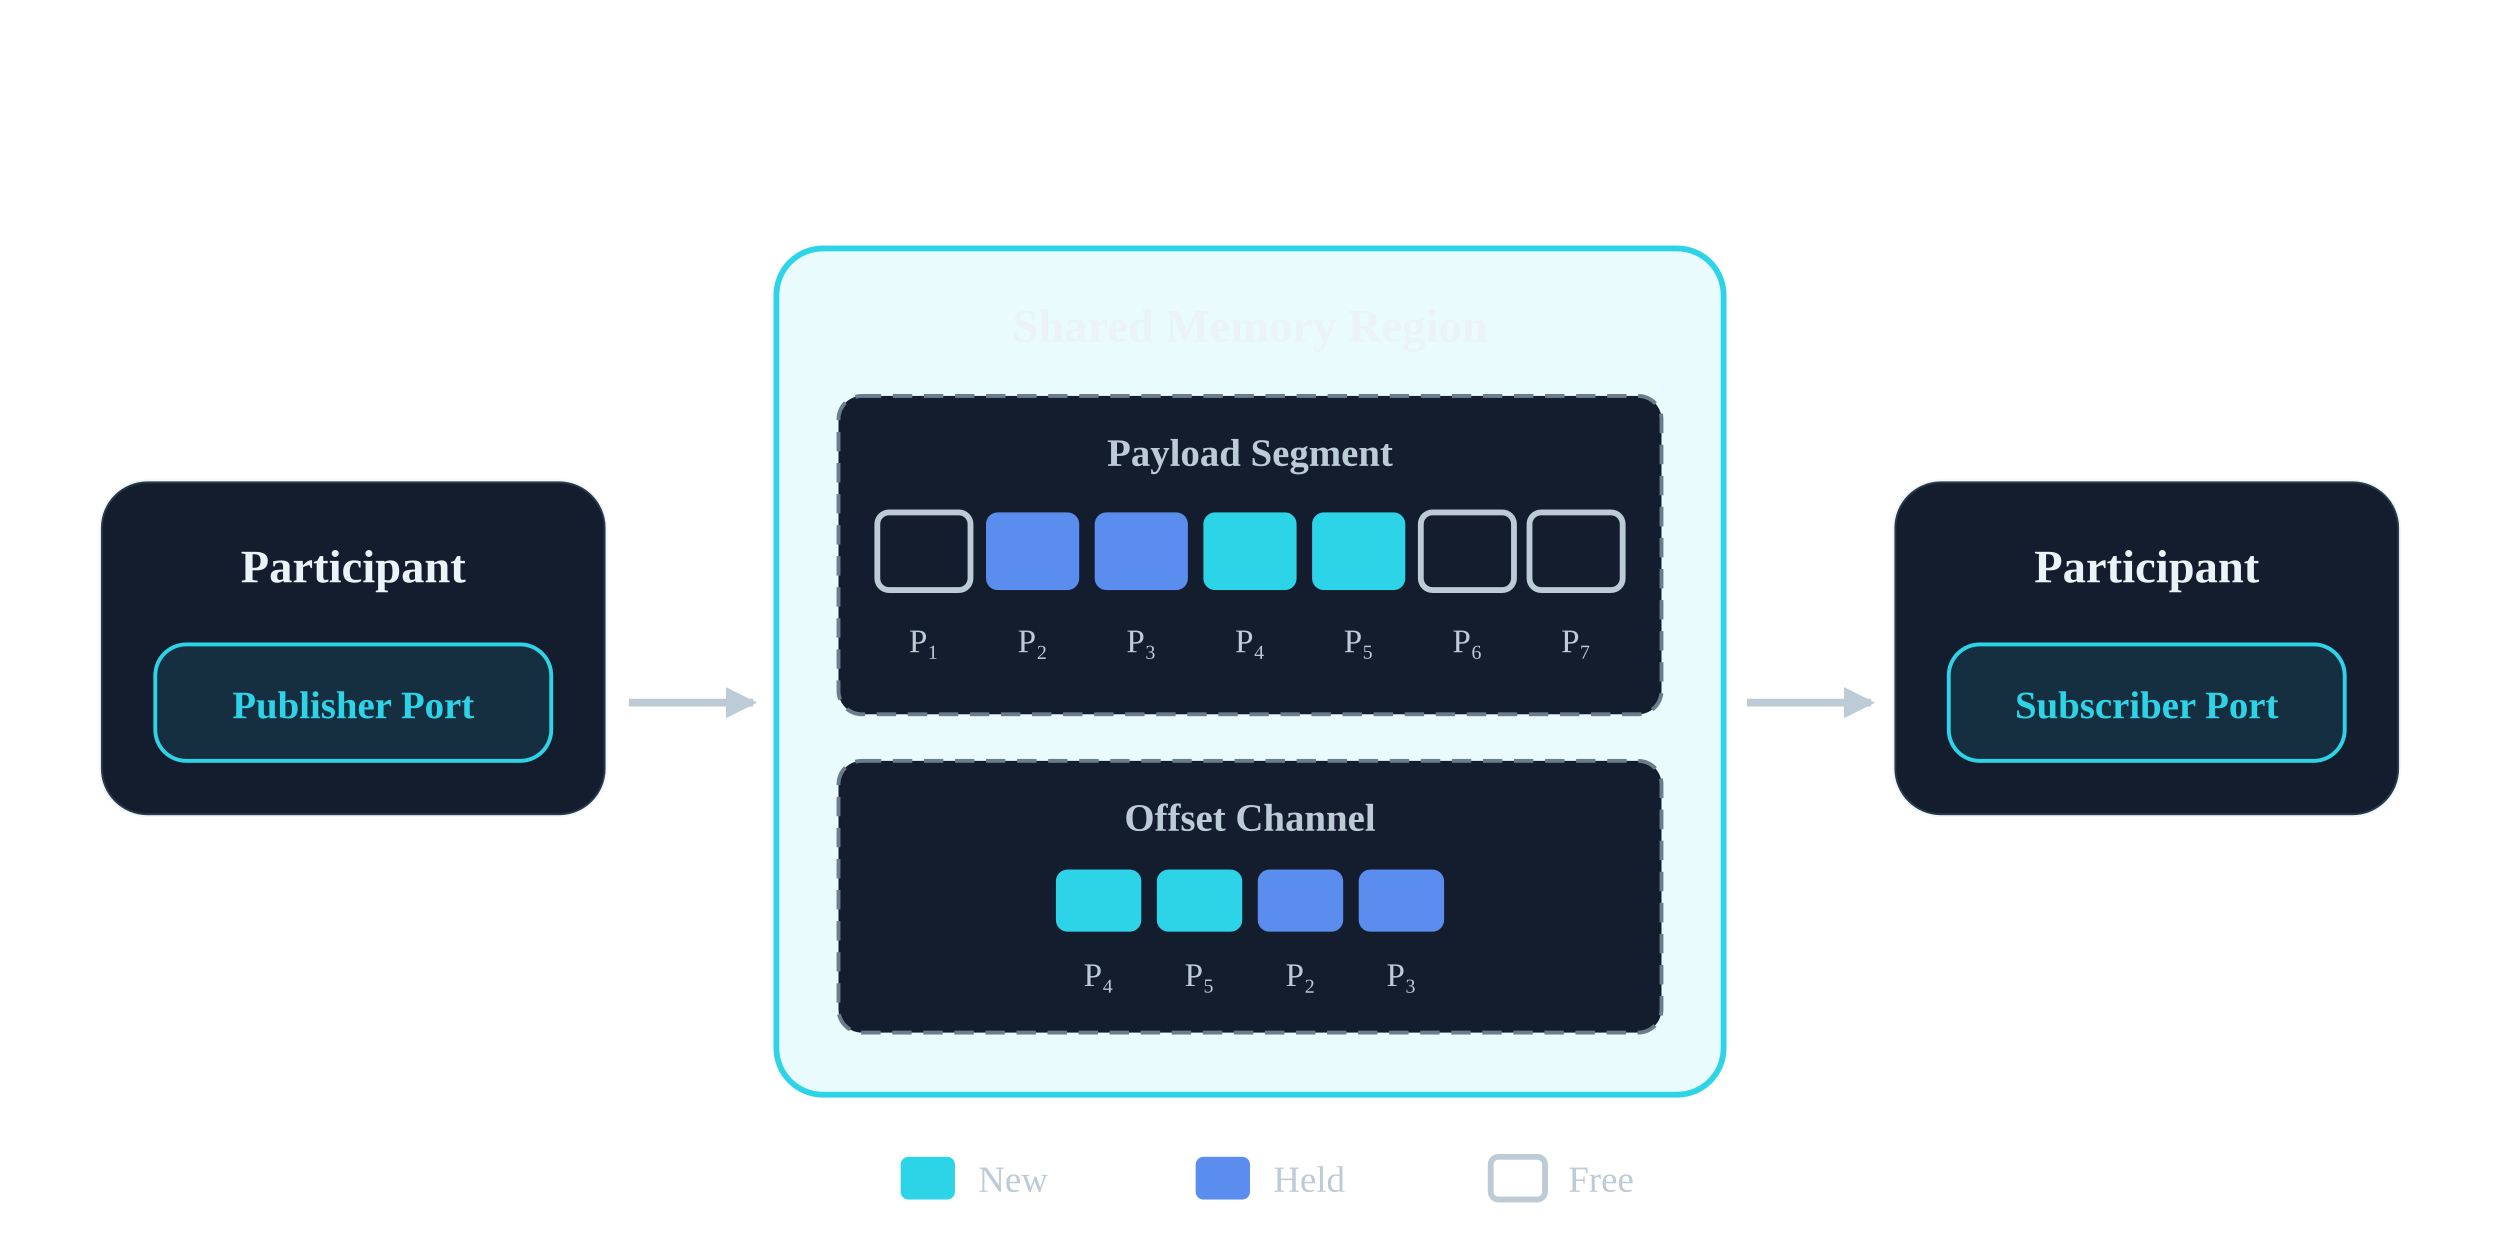
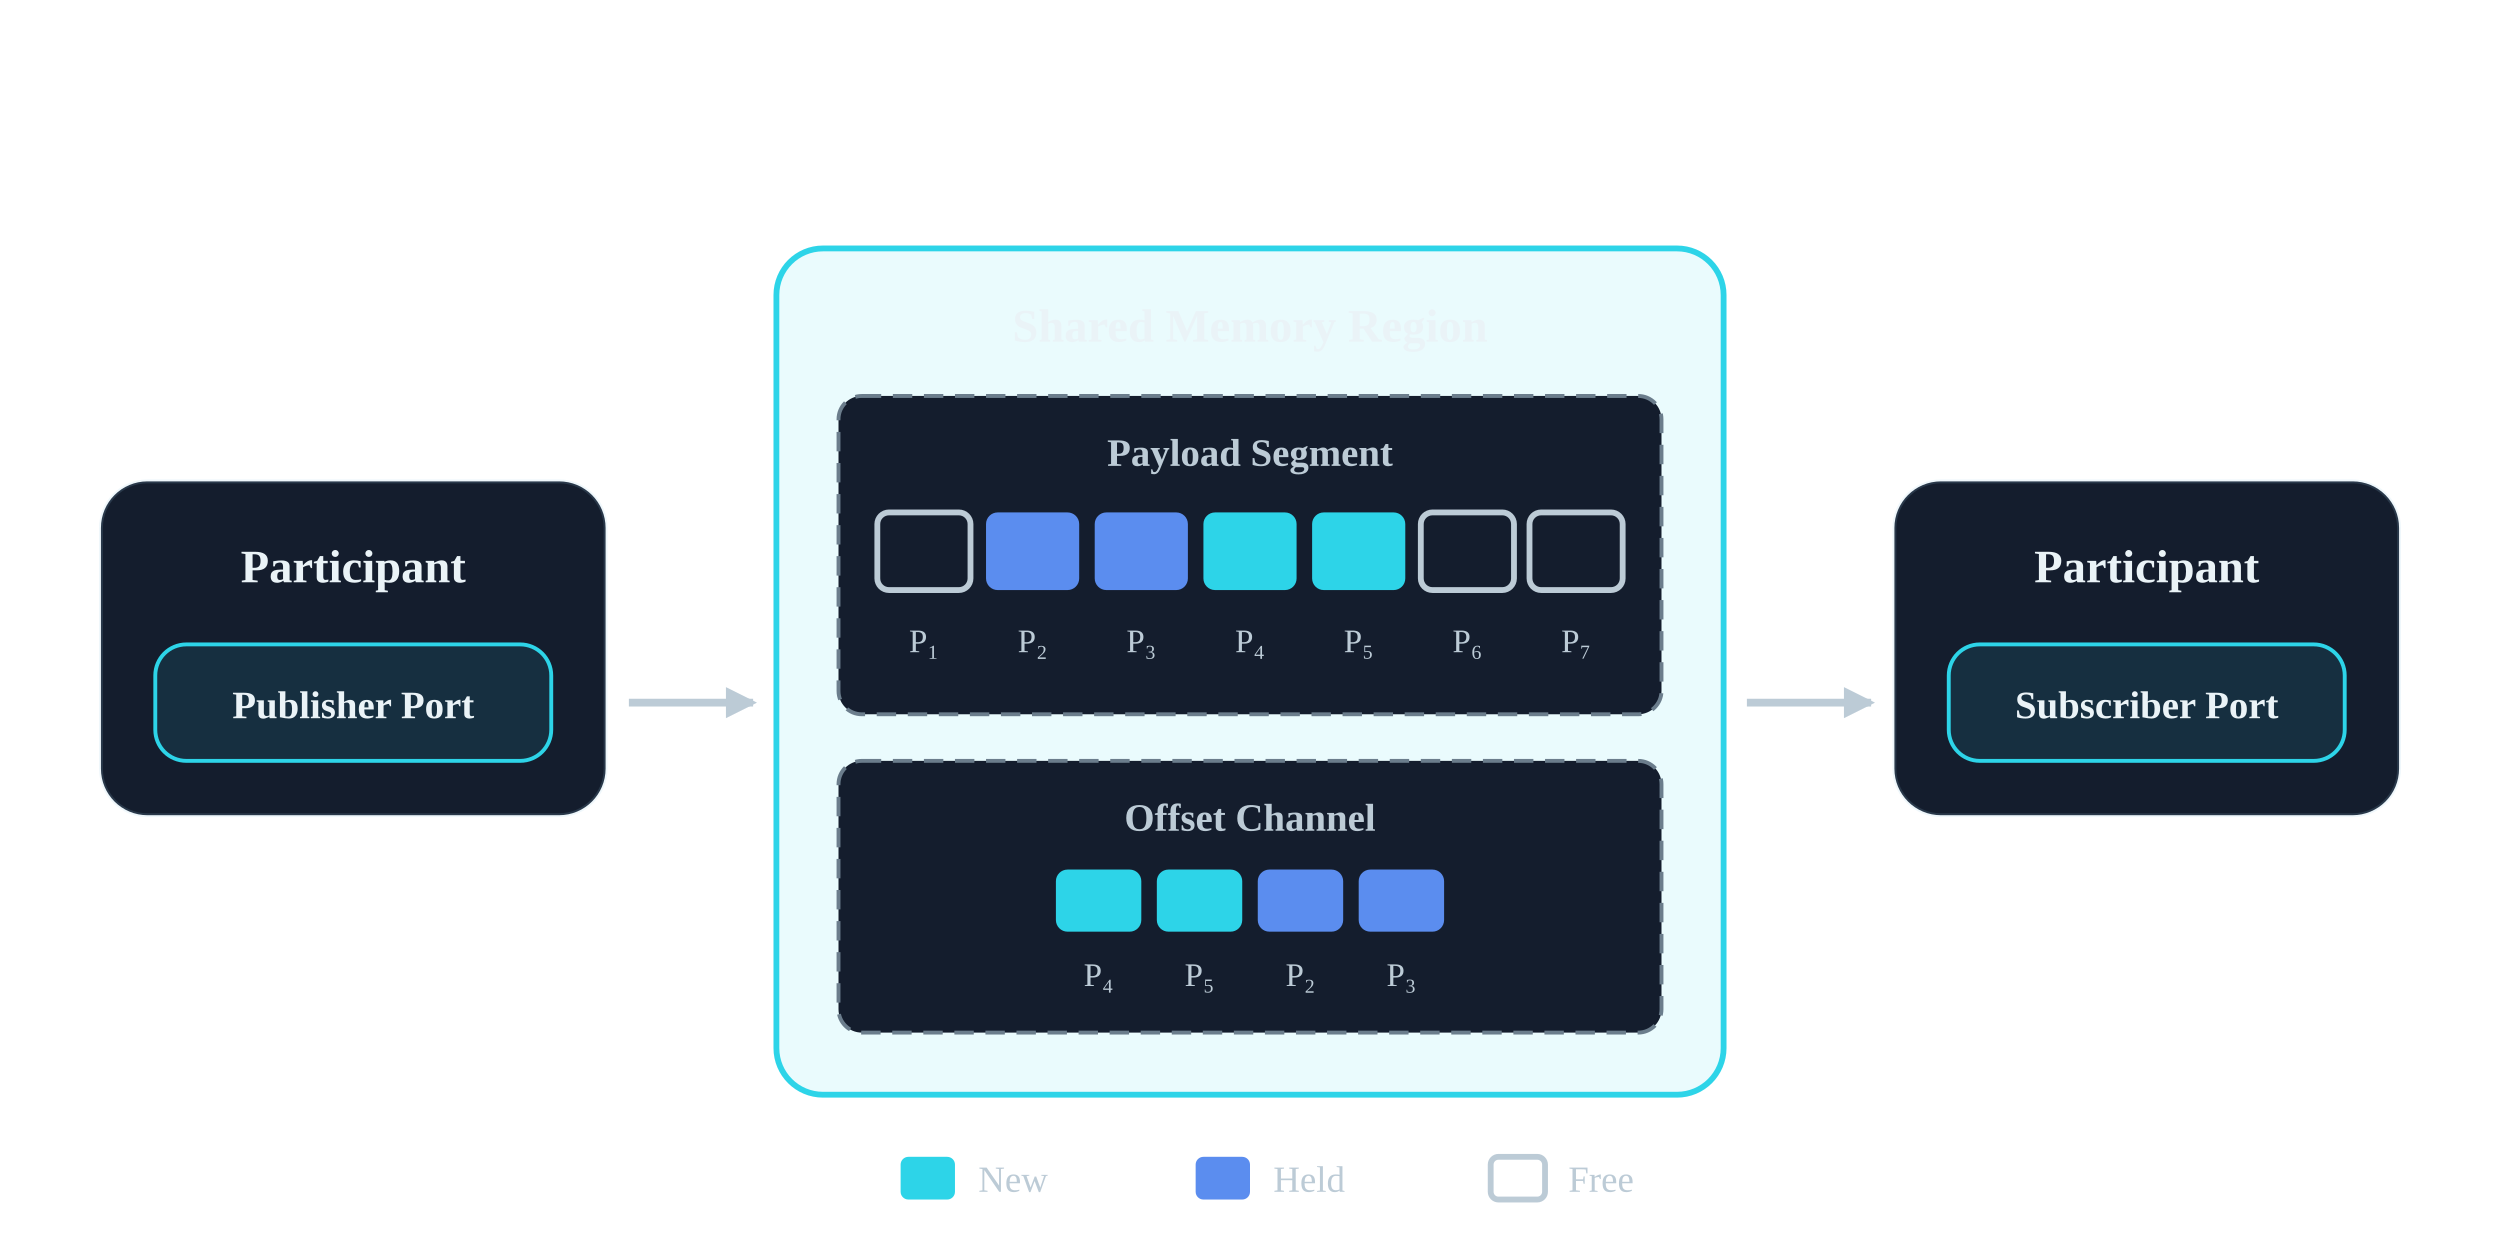
<svg xmlns="http://www.w3.org/2000/svg" viewBox="-22 0 644 320" role="img" aria-label="Publish-subscribe over shared memory">
  <style>
    .pm-box   { fill: var(--ix-surface, #141d2d); stroke: var(--ix-line, rgba(150,200,230,0.16)); stroke-width: 1; }
    .pm-port  { fill: rgba(45,212,232,0.10); stroke: var(--ix-ice, #2dd4e8); stroke-width: 1; }
    .pm-smr   { fill: rgba(45,212,232,0.10); stroke: var(--ix-ice, #2dd4e8); stroke-width: 1.5; }
    .pm-seg   { fill: var(--ix-surface, #141d2d); stroke: var(--ix-muted-2, #6b7d8c); stroke-width: 1; stroke-dasharray: 5 3; }
    .pm-new   { fill: var(--ix-ice, #2dd4e8); }
    .pm-held  { fill: var(--ix-blue, #5b8def); }
    .pm-free  { fill: none; stroke: var(--ix-muted, #bccbd6); stroke-width: 1.5; }
    .pm-title { font-family: var(--font-stack, sans-serif); font-weight: 600; font-size: 12px; fill: var(--ix-text, #eaf3f7); }
-     .pm-port-t{ font-family: var(--font-stack--monospace, monospace); font-weight: 600; font-size: 10px; fill: var(--ix-ice, #2dd4e8); }
+     .pm-port-t{ font-family: var(--font-stack, sans-serif); font-weight: 600; font-size: 10px; fill: var(--ix-text, #eaf3f7); }
    .pm-label { font-family: var(--font-stack, sans-serif); font-weight: 600; font-size: 10px; fill: var(--ix-muted, #bccbd6); }
-     .pm-cell  { font-family: var(--font-stack--monospace, monospace); font-size: 8.5px; fill: var(--ix-muted, #bccbd6); }
+     .pm-cell  { font-family: var(--font-stack, sans-serif); font-size: 8.5px; fill: var(--ix-muted, #bccbd6); }
    .pm-leg   { font-family: var(--font-stack, sans-serif); font-size: 9.5px; fill: var(--ix-muted, #bccbd6); }
    .pm-flow  { stroke: var(--ix-muted, #bccbd6); stroke-width: 2; fill: none; }
  </style>
  <defs>
    <marker id="pm-arrow" markerWidth="10" markerHeight="10" refX="8" refY="5" orient="auto" markerUnits="userSpaceOnUse" overflow="visible">
      <path d="M1,1 L9,5 L1,9 Z" fill="var(--ix-muted, #bccbd6)" />
    </marker>
  </defs>
  <rect class="pm-box" x="4" y="124" width="130" height="86" rx="12" />
  <text class="pm-title" x="69" y="150" text-anchor="middle">Participant</text>
  <rect class="pm-port" x="18" y="166" width="102" height="30" rx="8" />
  <text class="pm-port-t" x="69" y="185" text-anchor="middle">Publisher Port</text>
  <rect class="pm-smr" x="178" y="64" width="244" height="218" rx="12" />
  <text class="pm-title" x="300" y="88" text-anchor="middle">Shared Memory Region</text>
  <rect class="pm-seg" x="194" y="102" width="212" height="82" rx="6" />
  <text class="pm-label" x="300" y="120" text-anchor="middle">Payload Segment</text>
  <rect class="pm-free" x="204" y="132" width="24" height="20" rx="3" />
  <rect class="pm-held" x="232" y="132" width="24" height="20" rx="3" />
  <rect class="pm-held" x="260" y="132" width="24" height="20" rx="3" />
  <rect class="pm-new" x="288" y="132" width="24" height="20" rx="3" />
  <rect class="pm-new" x="316" y="132" width="24" height="20" rx="3" />
  <rect class="pm-free" x="344" y="132" width="24" height="20" rx="3" />
  <rect class="pm-free" x="372" y="132" width="24" height="20" rx="3" />
  <text class="pm-cell" x="216" y="168" text-anchor="middle">P₁</text>
  <text class="pm-cell" x="244" y="168" text-anchor="middle">P₂</text>
  <text class="pm-cell" x="272" y="168" text-anchor="middle">P₃</text>
  <text class="pm-cell" x="300" y="168" text-anchor="middle">P₄</text>
  <text class="pm-cell" x="328" y="168" text-anchor="middle">P₅</text>
  <text class="pm-cell" x="356" y="168" text-anchor="middle">P₆</text>
  <text class="pm-cell" x="384" y="168" text-anchor="middle">P₇</text>
  <rect class="pm-seg" x="194" y="196" width="212" height="70" rx="6" />
  <text class="pm-label" x="300" y="214" text-anchor="middle">Offset Channel</text>
  <rect class="pm-new" x="250" y="224" width="22" height="16" rx="3" />
  <rect class="pm-new" x="276" y="224" width="22" height="16" rx="3" />
  <rect class="pm-held" x="302" y="224" width="22" height="16" rx="3" />
  <rect class="pm-held" x="328" y="224" width="22" height="16" rx="3" />
  <text class="pm-cell" x="261" y="254" text-anchor="middle">P₄</text>
  <text class="pm-cell" x="287" y="254" text-anchor="middle">P₅</text>
  <text class="pm-cell" x="313" y="254" text-anchor="middle">P₂</text>
  <text class="pm-cell" x="339" y="254" text-anchor="middle">P₃</text>
  <rect class="pm-box" x="466" y="124" width="130" height="86" rx="12" />
  <text class="pm-title" x="531" y="150" text-anchor="middle">Participant</text>
  <rect class="pm-port" x="480" y="166" width="102" height="30" rx="8" />
  <text class="pm-port-t" x="531" y="185" text-anchor="middle">Subscriber Port</text>
  <line class="pm-flow" x1="140" y1="181" x2="172" y2="181" marker-end="url(#pm-arrow)" />
  <line class="pm-flow" x1="428" y1="181" x2="460" y2="181" marker-end="url(#pm-arrow)" />
  <rect class="pm-new" x="210" y="298" width="14" height="11" rx="2" />
  <text class="pm-leg" x="230" y="307">New</text>
  <rect class="pm-held" x="286" y="298" width="14" height="11" rx="2" />
  <text class="pm-leg" x="306" y="307">Held</text>
  <rect class="pm-free" x="362" y="298" width="14" height="11" rx="2" />
  <text class="pm-leg" x="382" y="307">Free</text>
</svg>
